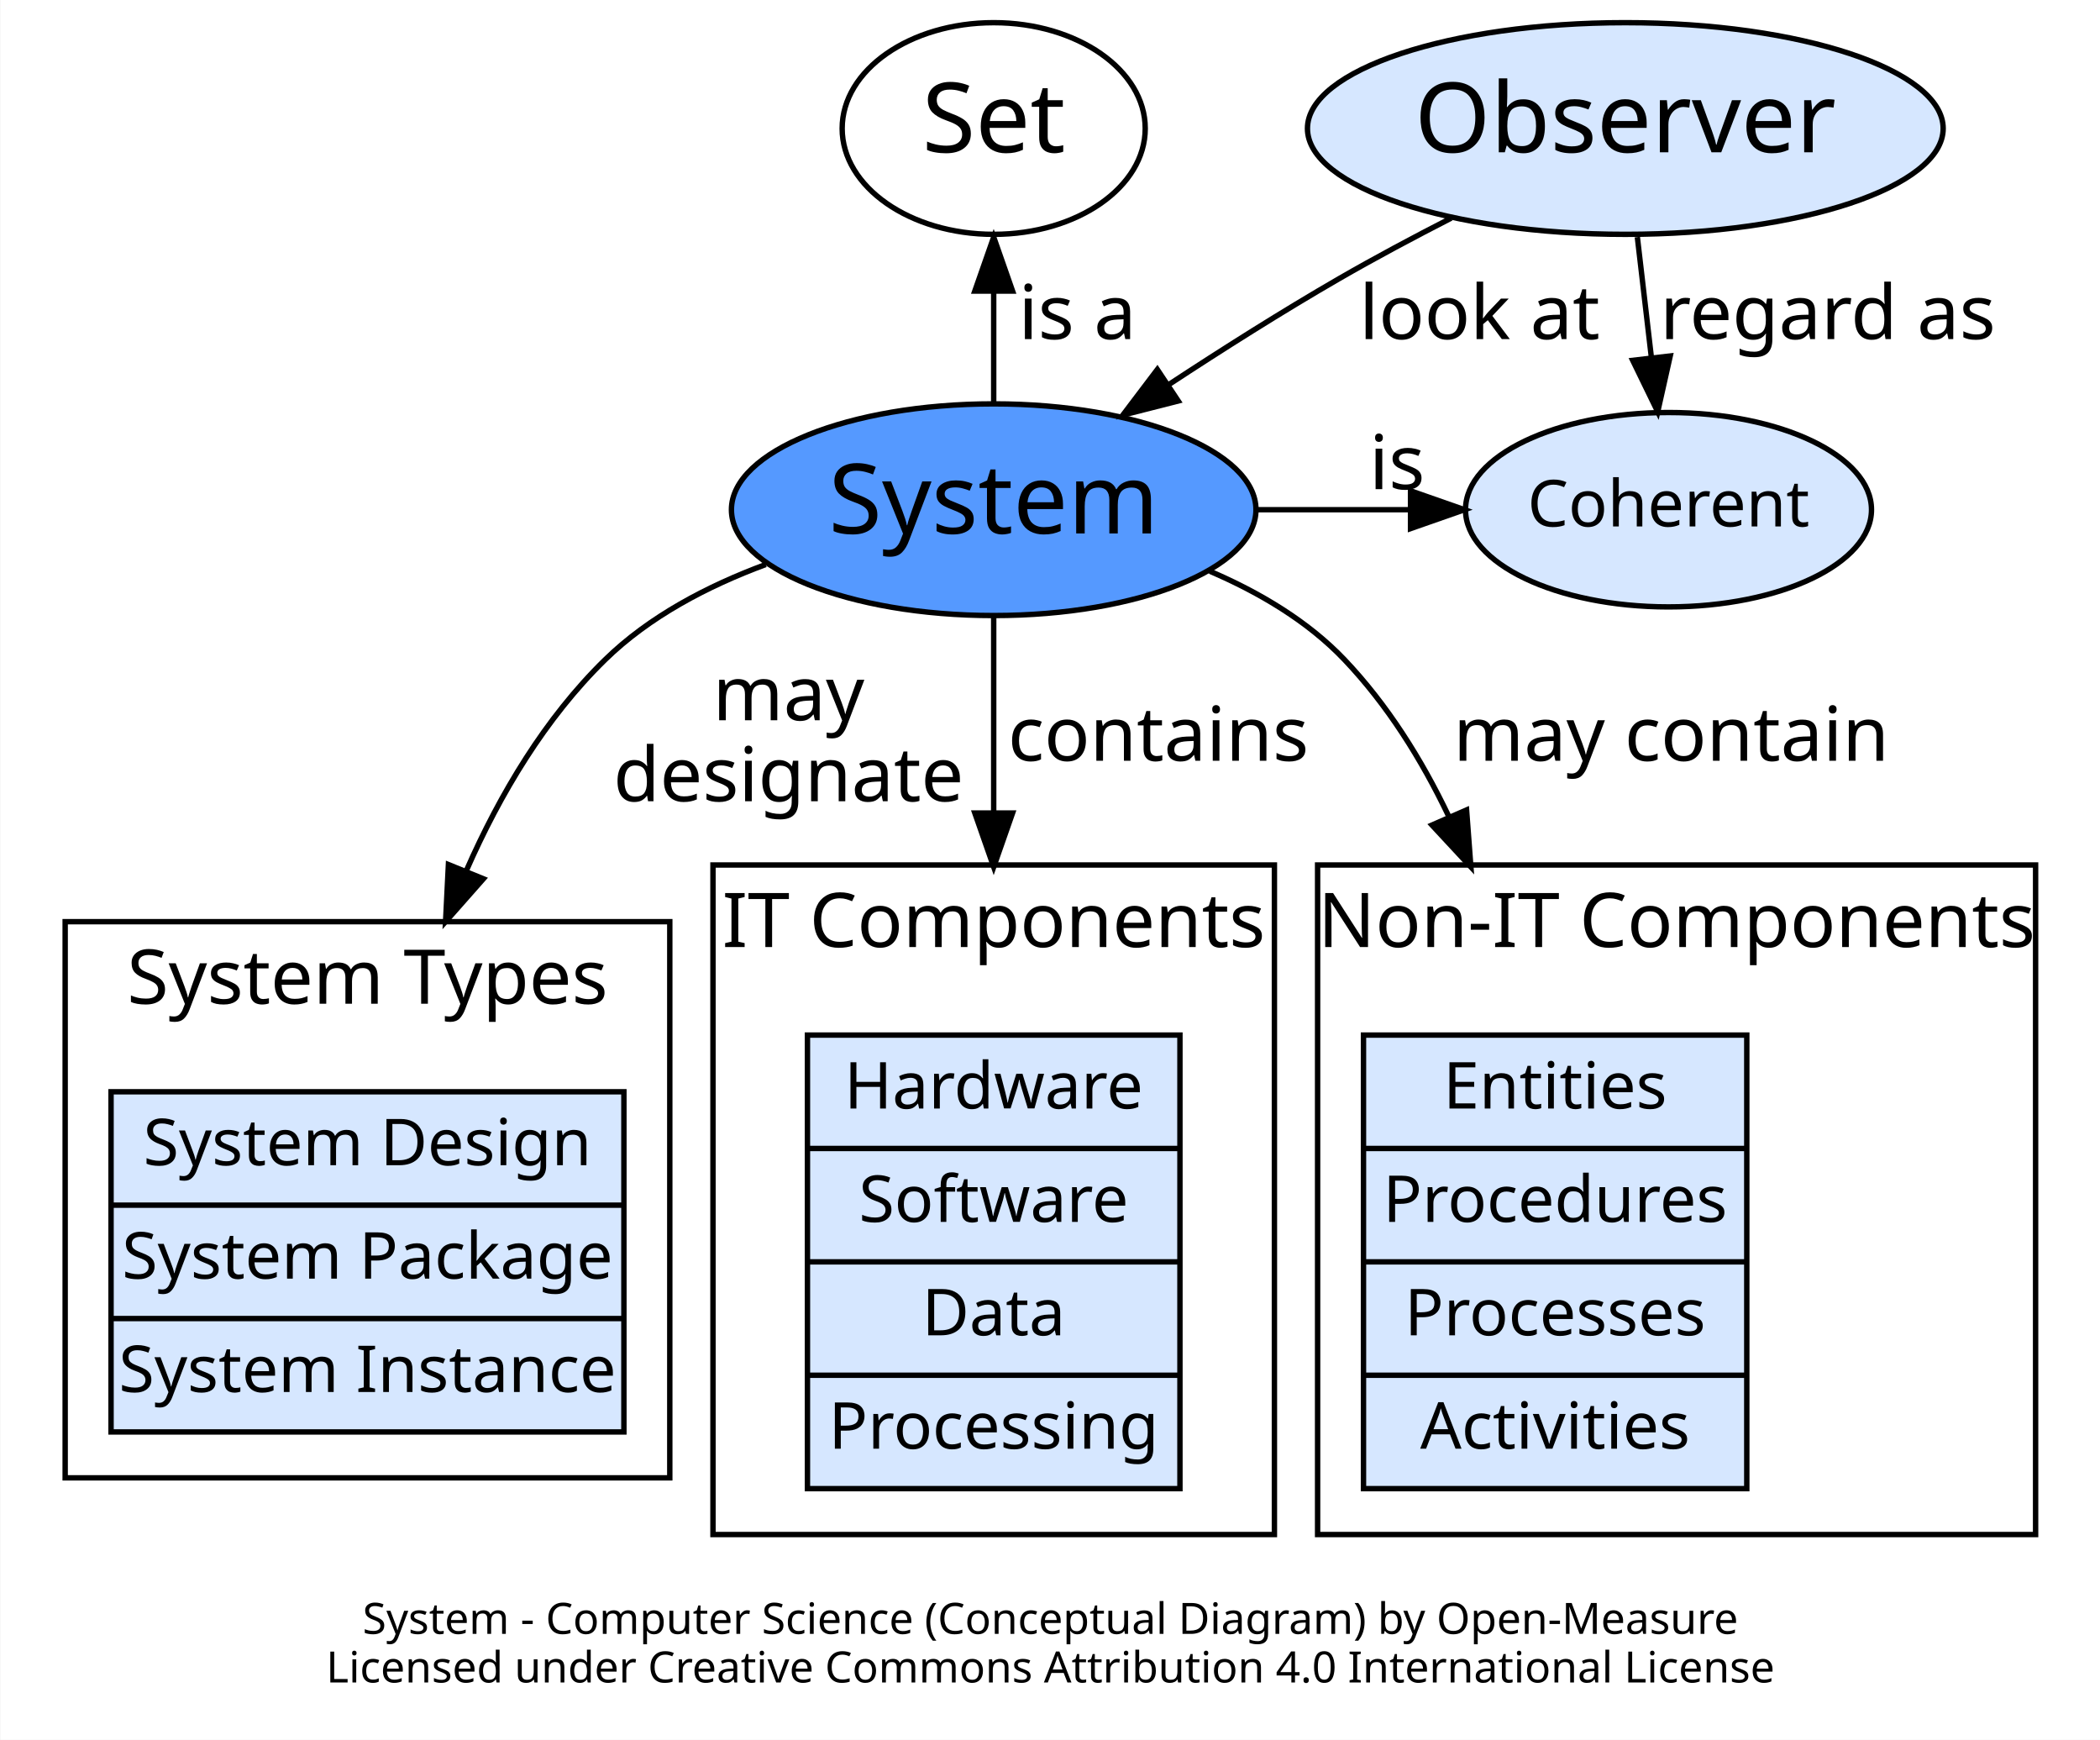
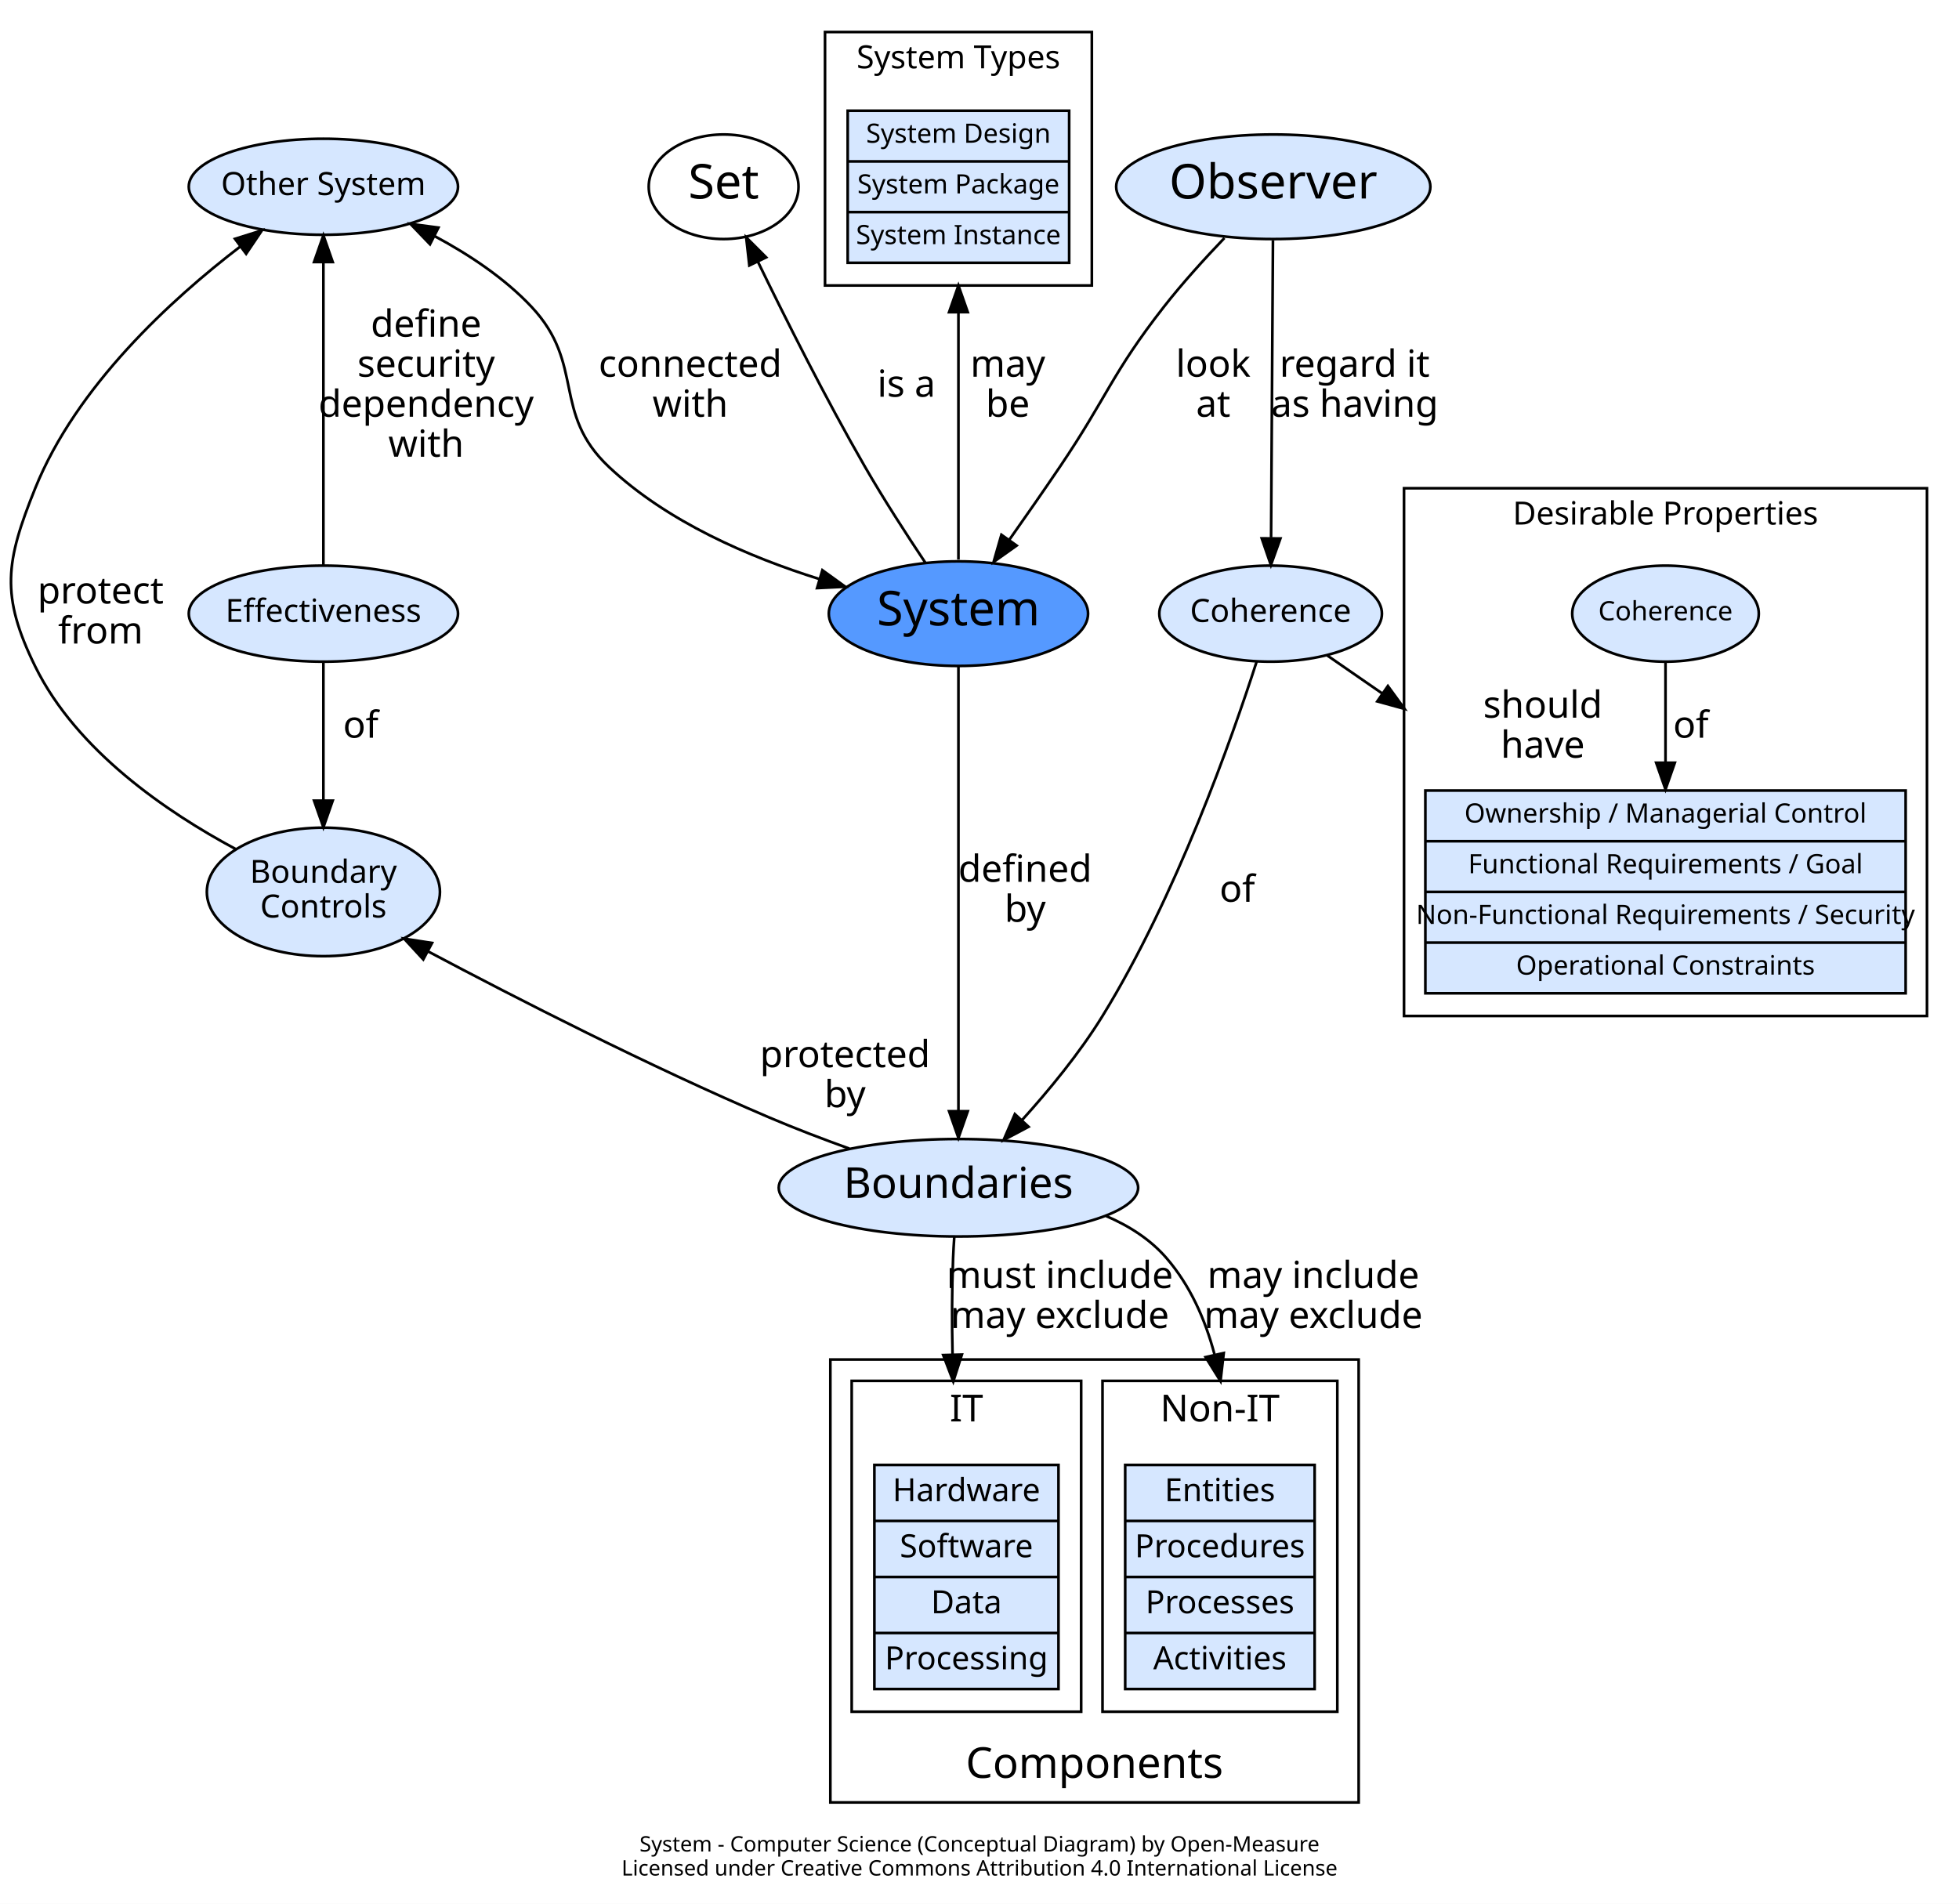
- <svg xmlns="http://www.w3.org/2000/svg" xmlns:xlink="http://www.w3.org/1999/xlink" width="6750.962pt" height="5591.602pt" viewBox="0 0 1620.064 1342.485" version="1.1" id="svg181">
-   <defs id="defs185" />
-   <g id="graph0" class="graph" transform="matrix(4.16667,0,0,4.16667,16.57422,1325.818)">
-     <polygon fill="#ffffff" stroke="none" points="385,-318.196 385,4 -4,4 -4,-318.196 " id="polygon4" />
-     <text text-anchor="middle" x="190.5" y="-15.6" font-family="Calibri" font-size="8px" id="text6">System - Computer Science (Conceptual Diagram) by Open-Measure</text>
-     <text text-anchor="middle" x="190.5" y="-6.6" font-family="Calibri" font-size="8px" id="text8">Licensed under Creative Commons Attribution 4.0 International License</text>
+ <svg xmlns="http://www.w3.org/2000/svg" xmlns:xlink="http://www.w3.org/1999/xlink" width="12745.575pt" height="12387.492pt" viewBox="0 0 3059.105 2973.206" version="1.1" id="svg349">
+   <defs id="defs353" />
+   <g id="graph0" class="graph" transform="matrix(4.16667,0,0,4.16667,16.66095,2956.54)">
+     <polygon fill="#ffffff" stroke="none" points="730.196,-709.569 730.196,4 -4,4 -4,-709.569 " id="polygon4" />
+     <text text-anchor="middle" x="363.098" y="-15.6" font-family="Calibri" font-size="8px" id="text6">System - Computer Science (Conceptual Diagram) by Open-Measure</text>
+     <text text-anchor="middle" x="363.098" y="-6.6" font-family="Calibri" font-size="8px" id="text8">Licensed under Creative Commons Attribution 4.0 International License</text>
    <g id="clust1" class="cluster">
-       <polygon fill="none" stroke="#000000" points="120,-147.5 120,-44.5 8,-44.5 8,-147.5 " id="polygon12" />
-       <text text-anchor="middle" x="64" y="-132.3" font-family="Calibri" font-size="14px" id="text14">System Types</text>
+       <polygon fill="none" stroke="#000000" points="405.196,-697.569 405.196,-602.569 305.196,-602.569 305.196,-697.569 " id="polygon12" />
+       <text text-anchor="middle" x="355.196" y="-683.969" font-family="Calibri" font-size="12px" id="text14">System Types</text>
+     </g>
+     <g id="clust3" class="cluster">
+       <polygon fill="none" stroke="#000000" points="505.196,-200 505.196,-34 307.196,-34 307.196,-200 " id="polygon19" />
+       <text text-anchor="middle" x="406.196" y="-43.2" font-family="Calibri" font-size="16px" id="text21">Components</text>
+     </g>
+     <g id="clust4" class="cluster">
+       <polygon fill="none" stroke="#000000" points="401.196,-192 401.196,-68 315.196,-68 315.196,-192 " id="polygon26" />
+       <text text-anchor="middle" x="358.196" y="-176.8" font-family="Calibri" font-size="14px" id="text28">IT</text>
+     </g>
+     <g id="clust5" class="cluster">
+       <polygon fill="none" stroke="#000000" points="497.196,-192 497.196,-68 409.196,-68 409.196,-192 " id="polygon33" />
+       <text text-anchor="middle" x="453.196" y="-176.8" font-family="Calibri" font-size="14px" id="text35">Non-IT</text>
    </g>
    <g id="clust2" class="cluster">
-       <polygon fill="none" stroke="#000000" points="232,-158 232,-34 128,-34 128,-158 " id="polygon19" />
-       <text text-anchor="middle" x="180" y="-142.8" font-family="Calibri" font-size="14px" id="text21">IT Components</text>
-     </g>
-     <g id="clust3" class="cluster">
-       <polygon fill="none" stroke="#000000" points="373,-158 373,-34 240,-34 240,-158 " id="polygon26" />
-       <text text-anchor="middle" x="306.5" y="-142.8" font-family="Calibri" font-size="14px" id="text28">Non-IT Components</text>
+       <polygon fill="none" stroke="#000000" points="718.196,-526.569 718.196,-328.77 522.196,-328.77 522.196,-526.569 " id="polygon40" />
+       <text text-anchor="middle" x="620.196" y="-512.969" font-family="Calibri" font-size="12px" id="text42">Desirable Properties</text>
    </g>
    <g id="node1" class="node">
-       <ellipse fill="#ffffff" stroke="#000000" cx="180" cy="-294.397" rx="28.07" ry="19.6" id="ellipse33" />
-       <text text-anchor="middle" x="180" y="-289.997" font-family="Calibri" font-size="18px" id="text35">Set</text>
+       <polygon fill="#d6e7ff" stroke="#000000" points="396.696,-668.069 396.696,-611.069 313.696,-611.069 313.696,-668.069 " id="polygon47" />
+       <text text-anchor="middle" x="355.196" y="-656.069" font-family="Calibri" font-size="10px" id="text49">System Design</text>
+       <polyline fill="none" stroke="#000000" points="313.696,-649.069 396.696,-649.069 " id="polyline51" />
+       <text text-anchor="middle" x="355.196" y="-637.069" font-family="Calibri" font-size="10px" id="text53">System Package</text>
+       <polyline fill="none" stroke="#000000" points="313.696,-630.069 396.696,-630.069 " id="polyline55" />
+       <text text-anchor="middle" x="355.196" y="-618.069" font-family="Calibri" font-size="10px" id="text57">System Instance</text>
    </g>
    <g id="node2" class="node">
      <g id="a_node2">
-         <a xlink:href="https://open-measure.atlassian.net/wiki/spaces/DIC/pages/5965562" xlink:title="System" id="a44">
-           <ellipse fill="#5599ff" stroke="#000000" cx="180" cy="-223.799" rx="48.582" ry="19.6" id="ellipse40" />
-           <text text-anchor="middle" x="180" y="-219.399" font-family="Calibri" font-size="18px" id="text42">System</text>
+         <a xlink:href="https://open-measure.atlassian.net/wiki/spaces/DIC/pages/5965562" xlink:title="System" id="a66">
+           <ellipse fill="#5599ff" stroke="#000000" cx="355.196" cy="-479.569" rx="48.582" ry="19.6" id="ellipse62" />
+           <text text-anchor="middle" x="355.196" y="-475.169" font-family="Calibri" font-size="18px" id="text64">System</text>
        </a>
      </g>
    </g>
    <g id="edge1" class="edge">
-       <path fill="none" stroke="#000000" d="m 180,-263.943 c 0,6.821 0,13.903 0,20.138" id="path50" />
-       <polygon fill="#000000" stroke="#000000" points="183.5,-264.289 176.5,-264.289 180,-274.289 " id="polygon52" />
-       <text text-anchor="middle" x="195.5" y="-255.398" font-family="Calibri" font-size="14px" id="text54"> is a  </text>
+       <path fill="none" stroke="#000000" d="m 355.196,-600.784 c 0,31.797 0,75.967 0,100.96" id="path72" />
+       <polygon fill="#000000" stroke="#000000" points="358.696,-592.569 351.696,-592.568 355.196,-602.569 " id="polygon74" />
+       <text text-anchor="middle" x="373.696" y="-568.369" font-family="Calibri" font-size="14px" id="text76"> may  </text>
+       <text text-anchor="middle" x="373.696" y="-553.369" font-family="Calibri" font-size="14px" id="text78"> be  </text>
+     </g>
+     <g id="node5" class="node">
+       <ellipse fill="#d6e7ff" stroke="#000000" cx="355.196" cy="-264.385" rx="67.351" ry="18.27" id="ellipse83" />
+       <text text-anchor="middle" x="355.196" y="-260.585" font-family="Calibri" font-size="16px" id="text85">Boundaries</text>
+     </g>
+     <g id="edge4" class="edge">
+       <path fill="none" stroke="#000000" d="m 355.196,-459.65 c 0,37.75 0,122.574 0,166.588" id="path90" />
+       <polygon fill="#000000" stroke="#000000" points="351.696,-293.056 358.696,-293.056 355.196,-283.056 " id="polygon92" />
+       <text text-anchor="middle" x="380.196" y="-379.07" font-family="Calibri" font-size="14px" id="text94"> defined</text>
+       <text text-anchor="middle" x="380.196" y="-364.07" font-family="Calibri" font-size="14px" id="text96">by</text>
+     </g>
+     <g id="node3" class="node">
+       <ellipse fill="#ffffff" stroke="#000000" cx="267.196" cy="-639.569" rx="28.07" ry="19.6" id="ellipse101" />
+       <text text-anchor="middle" x="267.196" y="-635.169" font-family="Calibri" font-size="18px" id="text103">Set</text>
+     </g>
+     <g id="edge2" class="edge">
+       <path fill="none" stroke="#000000" d="m 280.021,-611.524 c 10.297,21.233 25.423,51.381 40.175,76.955 7.033,12.194 15.622,25.466 22.531,35.801" id="path108" />
+       <polygon fill="#000000" stroke="#000000" points="283.14,-613.113 276.834,-610.076 275.648,-620.604 " id="polygon110" />
+       <text text-anchor="middle" x="335.696" y="-560.869" font-family="Calibri" font-size="14px" id="text112"> is a  </text>
    </g>
    <g id="node4" class="node">
-       <ellipse fill="#d6e7ff" stroke="#000000" cx="305" cy="-223.799" rx="37.602" ry="18" id="ellipse59" />
-       <text text-anchor="middle" x="305" y="-220.699" font-family="Calibri" font-size="12px" id="text61">Coherent</text>
+       <ellipse fill="#d6e7ff" stroke="#000000" cx="117.196" cy="-375.27" rx="43.682" ry="24.083" id="ellipse117" />
+       <text text-anchor="middle" x="117.196" y="-378.67" font-family="Calibri" font-size="12px" id="text119">Boundary</text>
+       <text text-anchor="middle" x="117.196" y="-365.67" font-family="Calibri" font-size="12px" id="text121">Controls</text>
    </g>
-     <g id="edge4" class="edge">
-       <path fill="none" stroke="#000000" d="m 228.828,-223.799 c 9.396,0 18.792,0 28.188,0" id="path66" />
-       <polygon fill="#000000" stroke="#000000" points="257.212,-220.299 257.212,-227.299 267.212,-223.799 " id="polygon68" />
-       <text text-anchor="middle" x="254.712" y="-227.599" font-family="Calibri" font-size="14px" id="text70"> is   </text>
+     <g id="edge3" class="edge">
+       <path fill="none" stroke="#000000" d="m 156.443,-352.964 c 33.448,17.748 83.063,43.115 127.753,62.194 9.631,4.112 20.177,8.133 30.124,11.719" id="path126" />
+       <polygon fill="#000000" stroke="#000000" points="157.926,-356.139 154.632,-349.962 147.455,-357.756 " id="polygon128" />
+       <text text-anchor="middle" x="312.696" y="-309.57" font-family="Calibri" font-size="14px" id="text130">protected</text>
+       <text text-anchor="middle" x="312.696" y="-294.57" font-family="Calibri" font-size="14px" id="text132">by</text>
    </g>
-     <g id="node5" class="node">
-       <polygon fill="#d6e7ff" stroke="#000000" points="111.5,-116 111.5,-53 16.5,-53 16.5,-116 " id="polygon75" />
-       <text text-anchor="middle" x="64" y="-102.4" font-family="Calibri" font-size="12px" id="text77">System Design</text>
-       <polyline fill="none" stroke="#000000" points="16.5,-95 111.5,-95 " id="polyline79" />
-       <text text-anchor="middle" x="64" y="-81.4" font-family="Calibri" font-size="12px" id="text81">System Package</text>
-       <polyline fill="none" stroke="#000000" points="16.5,-74 111.5,-74 " id="polyline83" />
-       <text text-anchor="middle" x="64" y="-60.4" font-family="Calibri" font-size="12px" id="text85">System Instance</text>
+     <g id="node12" class="node">
+       <polygon fill="#d6e7ff" stroke="#000000" points="392.696,-160.5 392.696,-76.5 323.696,-76.5 323.696,-160.5 " id="polygon137" />
+       <text text-anchor="middle" x="358.196" y="-146.9" font-family="Calibri" font-size="12px" id="text139">Hardware</text>
+       <polyline fill="none" stroke="#000000" points="323.696,-139.5 392.696,-139.5 " id="polyline141" />
+       <text text-anchor="middle" x="358.196" y="-125.9" font-family="Calibri" font-size="12px" id="text143">Software</text>
+       <polyline fill="none" stroke="#000000" points="323.696,-118.5 392.696,-118.5 " id="polyline145" />
+       <text text-anchor="middle" x="358.196" y="-104.9" font-family="Calibri" font-size="12px" id="text147">Data</text>
+       <polyline fill="none" stroke="#000000" points="323.696,-97.5 392.696,-97.5 " id="polyline149" />
+       <text text-anchor="middle" x="358.196" y="-83.9" font-family="Calibri" font-size="12px" id="text151">Processing</text>
+     </g>
+     <g id="edge14" class="edge">
+       <path fill="none" stroke="#000000" d="m 353.638,-245.917 c -0.184,2.651 -0.341,5.355 -0.442,7.917 -0.46,11.683 -0.469,24.013 -0.206,36.129" id="path156" />
+       <polygon fill="#000000" stroke="#000000" points="349.494,-201.662 356.491,-201.857 353.271,-191.763 " id="polygon158" />
+       <text text-anchor="middle" x="393.196" y="-226.8" font-family="Calibri" font-size="14px" id="text160"> must include</text>
+       <text text-anchor="middle" x="393.196" y="-211.8" font-family="Calibri" font-size="14px" id="text162">may exclude</text>
+     </g>
+     <g id="node13" class="node">
+       <polygon fill="#d6e7ff" stroke="#000000" points="488.696,-160.5 488.696,-76.5 417.696,-76.5 417.696,-160.5 " id="polygon167" />
+       <text text-anchor="middle" x="453.196" y="-146.9" font-family="Calibri" font-size="12px" id="text169">Entities</text>
+       <polyline fill="none" stroke="#000000" points="417.696,-139.5 488.696,-139.5 " id="polyline171" />
+       <text text-anchor="middle" x="453.196" y="-125.9" font-family="Calibri" font-size="12px" id="text173">Procedures</text>
+       <polyline fill="none" stroke="#000000" points="417.696,-118.5 488.696,-118.5 " id="polyline175" />
+       <text text-anchor="middle" x="453.196" y="-104.9" font-family="Calibri" font-size="12px" id="text177">Processes</text>
+       <polyline fill="none" stroke="#000000" points="417.696,-97.5 488.696,-97.5 " id="polyline179" />
+       <text text-anchor="middle" x="453.196" y="-83.9" font-family="Calibri" font-size="12px" id="text181">Activities</text>
+     </g>
+     <g id="edge15" class="edge">
+       <path fill="none" stroke="#000000" d="m 410.568,-253.784 c 8.578,3.688 16.582,8.774 22.628,15.784 8.806,10.21 14.44,22.817 17.943,35.959" id="path186" />
+       <polygon fill="#000000" stroke="#000000" points="447.808,-200.904 454.636,-202.442 453.42,-191.917 " id="polygon188" />
+       <text text-anchor="middle" x="488.196" y="-226.8" font-family="Calibri" font-size="14px" id="text190">may include</text>
+       <text text-anchor="middle" x="488.196" y="-211.8" font-family="Calibri" font-size="14px" id="text192"> may exclude</text>
+     </g>
+     <g id="node6" class="node">
+       <ellipse fill="#d6e7ff" stroke="#000000" cx="473.196" cy="-639.569" rx="58.88" ry="19.6" id="ellipse197" />
+       <text text-anchor="middle" x="473.196" y="-635.169" font-family="Calibri" font-size="18px" id="text199">Observer</text>
    </g>
    <g id="edge5" class="edge">
-       <path fill="none" stroke="#000000" d="m 137.768,-213.649 c -10.749,3.975 -21.566,9.63 -29.768,17.649 -11.057,10.81 -19.411,24.752 -25.696,39.068" id="path90" />
-       <polygon fill="#000000" stroke="#000000" points="78.993,-158.082 85.476,-155.443 78.465,-147.5 " id="polygon92" />
-       <text text-anchor="middle" x="142" y="-184.8" font-family="Calibri" font-size="14px" id="text94"> may  </text>
-       <text text-anchor="middle" x="142" y="-169.8" font-family="Calibri" font-size="14px" id="text96"> designate  </text>
+       <path fill="none" stroke="#000000" d="m 454.892,-620.364 c -7.372,7.69 -15.753,16.91 -22.696,25.795 -19.582,25.063 -21.179,33.658 -39,60 -6.07,8.973 -12.837,18.68 -18.959,27.356" id="path204" />
+       <polygon fill="#000000" stroke="#000000" points="371.305,-509.129 377.017,-505.082 368.38,-498.946 " id="polygon206" />
+       <text text-anchor="middle" x="450.696" y="-568.369" font-family="Calibri" font-size="14px" id="text208">look    </text>
+       <text text-anchor="middle" x="450.696" y="-553.369" font-family="Calibri" font-size="14px" id="text210">at       </text>
    </g>
-     <g id="node6" class="node">
-       <polygon fill="#d6e7ff" stroke="#000000" points="214.5,-126.5 214.5,-42.5 145.5,-42.5 145.5,-126.5 " id="polygon101" />
-       <text text-anchor="middle" x="180" y="-112.9" font-family="Calibri" font-size="12px" id="text103">Hardware</text>
-       <polyline fill="none" stroke="#000000" points="145.5,-105.5 214.5,-105.5 " id="polyline105" />
-       <text text-anchor="middle" x="180" y="-91.9" font-family="Calibri" font-size="12px" id="text107">Software</text>
-       <polyline fill="none" stroke="#000000" points="145.5,-84.5 214.5,-84.5 " id="polyline109" />
-       <text text-anchor="middle" x="180" y="-70.9" font-family="Calibri" font-size="12px" id="text111">Data</text>
-       <polyline fill="none" stroke="#000000" points="145.5,-63.5 214.5,-63.5 " id="polyline113" />
-       <text text-anchor="middle" x="180" y="-49.9" font-family="Calibri" font-size="12px" id="text115">Processing</text>
+     <g id="node7" class="node">
+       <ellipse fill="#d6e7ff" stroke="#000000" cx="472.196" cy="-479.569" rx="41.72" ry="18" id="ellipse215" />
+       <text text-anchor="middle" x="472.196" y="-476.469" font-family="Calibri" font-size="12px" id="text217">Coherence</text>
    </g>
    <g id="edge6" class="edge">
-       <path fill="none" stroke="#000000" d="m 180,-203.996 c 0,9.882 0,22.753 0,36.361" id="path120" />
-       <polygon fill="#000000" stroke="#000000" points="176.5,-167.629 183.5,-167.629 180,-157.629 " id="polygon122" />
-       <text text-anchor="middle" x="210.5" y="-177.3" font-family="Calibri" font-size="14px" id="text124"> contains  </text>
-     </g>
-     <g id="node7" class="node">
-       <polygon fill="#d6e7ff" stroke="#000000" points="319.5,-126.5 319.5,-42.5 248.5,-42.5 248.5,-126.5 " id="polygon129" />
-       <text text-anchor="middle" x="284" y="-112.9" font-family="Calibri" font-size="12px" id="text131">Entities</text>
-       <polyline fill="none" stroke="#000000" points="248.5,-105.5 319.5,-105.5 " id="polyline133" />
-       <text text-anchor="middle" x="284" y="-91.9" font-family="Calibri" font-size="12px" id="text135">Procedures</text>
-       <polyline fill="none" stroke="#000000" points="248.5,-84.5 319.5,-84.5 " id="polyline137" />
-       <text text-anchor="middle" x="284" y="-70.9" font-family="Calibri" font-size="12px" id="text139">Processes</text>
-       <polyline fill="none" stroke="#000000" points="248.5,-63.5 319.5,-63.5 " id="polyline141" />
-       <text text-anchor="middle" x="284" y="-49.9" font-family="Calibri" font-size="12px" id="text143">Activities</text>
+       <path fill="none" stroke="#000000" d="m 473.075,-619.51 c -0.175,27.753 -0.503,79.448 -0.705,111.357" id="path222" />
+       <polygon fill="#000000" stroke="#000000" points="468.868,-507.785 475.868,-507.74 472.305,-497.763 " id="polygon224" />
+       <text text-anchor="middle" x="503.696" y="-568.369" font-family="Calibri" font-size="14px" id="text226"> regard it</text>
+       <text text-anchor="middle" x="503.696" y="-553.369" font-family="Calibri" font-size="14px" id="text228"> as having</text>
    </g>
    <g id="edge7" class="edge">
-       <path fill="none" stroke="#000000" d="m 220.052,-212.402 c 9.133,3.917 18.14,9.232 24.948,16.402 7.914,8.335 14.235,18.373 19.279,28.956" id="path148" />
-       <polygon fill="#000000" stroke="#000000" points="261.181,-165.394 267.595,-168.197 268.392,-157.632 " id="polygon150" />
-       <text text-anchor="middle" x="305.5" y="-177.3" font-family="Calibri" font-size="14px" id="text152"> may contain  </text>
+       <path fill="none" stroke="#000000" d="m 466.961,-461.579 c -9.239,28.661 -30.105,87.883 -57.765,132.809 -8.56,13.903 -20.077,27.876 -30.276,39.15" id="path233" />
+       <polygon fill="#000000" stroke="#000000" points="376.349,-291.995 381.485,-287.238 372.122,-282.279 " id="polygon235" />
+       <text text-anchor="middle" x="459.696" y="-371.57" font-family="Calibri" font-size="14px" id="text237"> of</text>
    </g>
-     <g id="node3" class="node">
-       <ellipse fill="#d6e7ff" stroke="#000000" cx="297" cy="-294.397" rx="58.88" ry="19.6" id="ellipse157" />
-       <text text-anchor="middle" x="297" y="-289.997" font-family="Calibri" font-size="18px" id="text159">Observer</text>
+     <g id="node10" class="node">
+       <polygon fill="#d6e7ff" stroke="#000000" points="710.196,-413.27 710.196,-337.27 530.196,-337.27 530.196,-413.27 " id="polygon242" />
+       <text text-anchor="middle" x="620.196" y="-401.27" font-family="Calibri" font-size="10px" id="text244">Ownership / Managerial Control</text>
+       <polyline fill="none" stroke="#000000" points="530.196,-394.27 710.196,-394.27 " id="polyline246" />
+       <text text-anchor="middle" x="620.196" y="-382.27" font-family="Calibri" font-size="10px" id="text248">Functional Requirements / Goal</text>
+       <polyline fill="none" stroke="#000000" points="530.196,-375.27 710.196,-375.27 " id="polyline250" />
+       <text text-anchor="middle" x="620.196" y="-363.27" font-family="Calibri" font-size="10px" id="text252">Non-Functional Requirements / Security</text>
+       <polyline fill="none" stroke="#000000" points="530.196,-356.27 710.196,-356.27 " id="polyline254" />
+       <text text-anchor="middle" x="620.196" y="-344.27" font-family="Calibri" font-size="10px" id="text256">Operational Constraints</text>
    </g>
-     <g id="edge2" class="edge">
-       <path fill="none" stroke="#000000" d="m 264.746,-277.803 c -6.921,3.544 -14.137,7.392 -20.746,11.205 -10.491,6.053 -21.635,13.103 -31.635,19.669" id="path164" />
-       <polygon fill="#000000" stroke="#000000" points="210.313,-249.767 214.185,-243.936 203.918,-241.32 " id="polygon166" />
-       <text text-anchor="middle" x="270" y="-255.398" font-family="Calibri" font-size="14px" id="text168"> look at  </text>
+     <g id="edge12" class="edge">
+       <path fill="none" stroke="#000000" d="m 493.401,-463.912 c 6.026,4.166 13.028,9.005 20.586,14.23" id="path261" />
+       <polygon fill="#000000" stroke="#000000" points="512.171,-446.682 516.151,-452.441 522.388,-443.876 " id="polygon263" />
+       <text text-anchor="middle" x="574.196" y="-440.57" font-family="Calibri" font-size="14px" id="text265">should</text>
+       <text text-anchor="middle" x="574.196" y="-425.57" font-family="Calibri" font-size="14px" id="text267">have</text>
    </g>
-     <g id="edge3" class="edge">
-       <path fill="none" stroke="#000000" d="m 299.228,-274.289 c 0.805,6.898 1.729,14.824 2.599,22.281" id="path173" />
-       <polygon fill="#000000" stroke="#000000" points="298.367,-251.459 305.32,-252.27 303.002,-241.932 " id="polygon175" />
-       <text text-anchor="middle" x="334.5" y="-255.398" font-family="Calibri" font-size="14px" id="text177"> regard as  </text>
+     <g id="node8" class="node">
+       <ellipse fill="#d6e7ff" stroke="#000000" cx="117.196" cy="-479.569" rx="50.456" ry="18" id="ellipse272" />
+       <text text-anchor="middle" x="117.196" y="-476.469" font-family="Calibri" font-size="12px" id="text274">Effectiveness</text>
+     </g>
+     <g id="edge8" class="edge">
+       <path fill="none" stroke="#000000" d="m 117.196,-461.215 c 0,14.068 0,34.309 0,51.504" id="path279" />
+       <polygon fill="#000000" stroke="#000000" points="113.696,-409.481 120.696,-409.481 117.196,-399.481 " id="polygon281" />
+       <text text-anchor="middle" x="131.196" y="-433.07" font-family="Calibri" font-size="14px" id="text283"> of   </text>
+     </g>
+     <g id="node9" class="node">
+       <ellipse fill="#d6e7ff" stroke="#000000" cx="117.196" cy="-639.569" rx="50.456" ry="18" id="ellipse288" />
+       <text text-anchor="middle" x="117.196" y="-636.469" font-family="Calibri" font-size="12px" id="text290">Other System</text>
+     </g>
+     <g id="edge11" class="edge">
+       <path fill="none" stroke="#000000" d="m 158.969,-621.018 c 12.785,6.852 26.124,15.685 36.227,26.449 20.269,21.597 7.446,39.687 29,60 21.827,20.571 52.577,33.796 78.801,42.007" id="path295" />
+       <polygon fill="#000000" stroke="#000000" points="160.314,-624.26 157.15,-618.016 149.812,-625.657 " id="polygon297" />
+       <polygon fill="#000000" stroke="#000000" points="302.215,-489.143 304.205,-495.855 312.797,-489.656 " id="polygon299" />
+       <text text-anchor="middle" x="254.696" y="-568.369" font-family="Calibri" font-size="14px" id="text301">connected</text>
+       <text text-anchor="middle" x="254.696" y="-553.369" font-family="Calibri" font-size="14px" id="text303">with</text>
+     </g>
+     <g id="edge9" class="edge">
+       <path fill="none" stroke="#000000" d="m 86.069,-617.181 c -26.083,19.982 -61.456,52.414 -76.873,90.612 -11.111,27.531 -13.082,40.149 0,66.799 15.509,31.594 49.366,54.631 75.066,68.408" id="path308" />
+       <polygon fill="#000000" stroke="#000000" points="88.248,-614.439 84.064,-620.052 94.174,-623.222 " id="polygon310" />
+       <text text-anchor="middle" x="33.696" y="-483.369" font-family="Calibri" font-size="14px" id="text312"> protect</text>
+       <text text-anchor="middle" x="33.696" y="-468.369" font-family="Calibri" font-size="14px" id="text314">from</text>
+     </g>
+     <g id="edge10" class="edge">
+       <path fill="none" stroke="#000000" d="m 117.196,-611.163 c 0,32.625 0,86.114 0,113.406" id="path319" />
+       <polygon fill="#000000" stroke="#000000" points="120.696,-611.359 113.696,-611.359 117.196,-621.359 " id="polygon321" />
+       <text text-anchor="middle" x="155.696" y="-583.369" font-family="Calibri" font-size="14px" id="text323">define</text>
+       <text text-anchor="middle" x="155.696" y="-568.369" font-family="Calibri" font-size="14px" id="text325">security</text>
+       <text text-anchor="middle" x="155.696" y="-553.369" font-family="Calibri" font-size="14px" id="text327"> dependency</text>
+       <text text-anchor="middle" x="155.696" y="-538.369" font-family="Calibri" font-size="14px" id="text329">with</text>
+     </g>
+     <g id="node11" class="node">
+       <ellipse fill="#d6e7ff" stroke="#000000" cx="620.196" cy="-479.569" rx="34.964" ry="18" id="ellipse334" />
+       <text text-anchor="middle" x="620.196" y="-477.069" font-family="Calibri" font-size="10px" id="text336">Coherence</text>
+     </g>
+     <g id="edge13" class="edge">
+       <path fill="none" stroke="#000000" d="m 620.196,-461.215 c 0,10.357 0,24.06 0,37.431" id="path341" />
+       <polygon fill="#000000" stroke="#000000" points="616.696,-423.686 623.696,-423.686 620.196,-413.686 " id="polygon343" />
+       <text text-anchor="middle" x="629.696" y="-433.07" font-family="Calibri" font-size="14px" id="text345"> of</text>
    </g>
  </g>
</svg>
